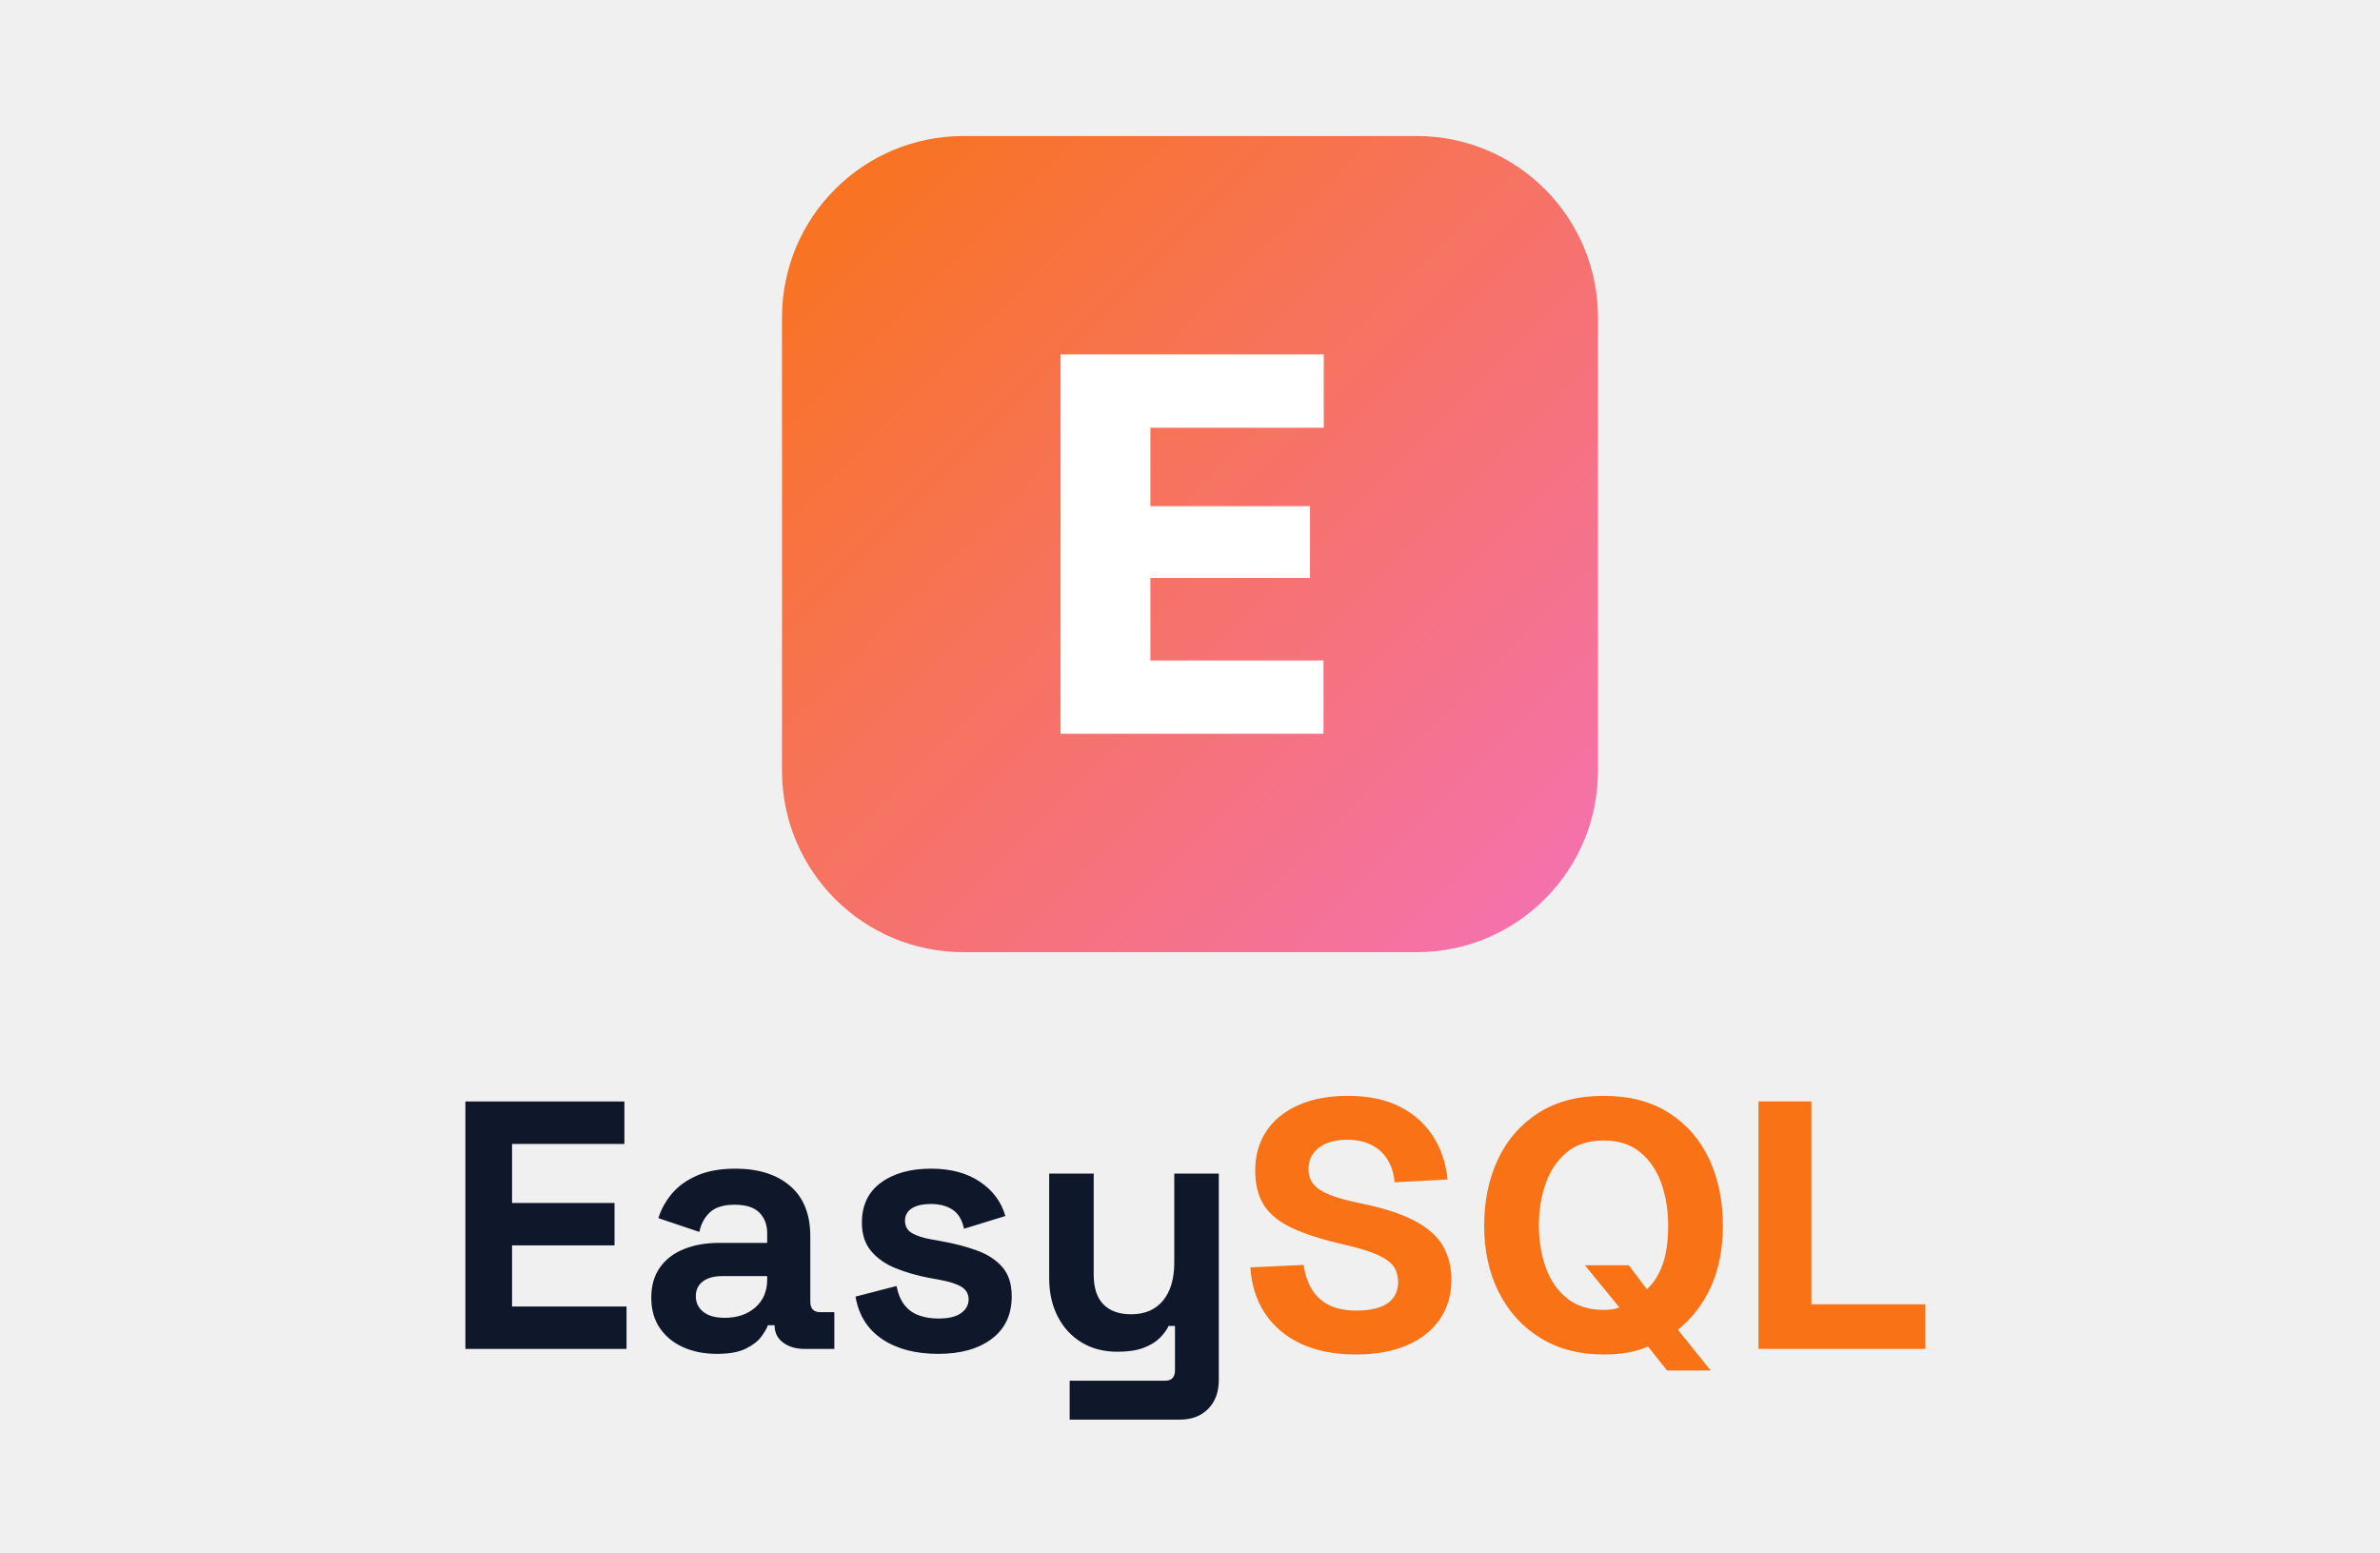
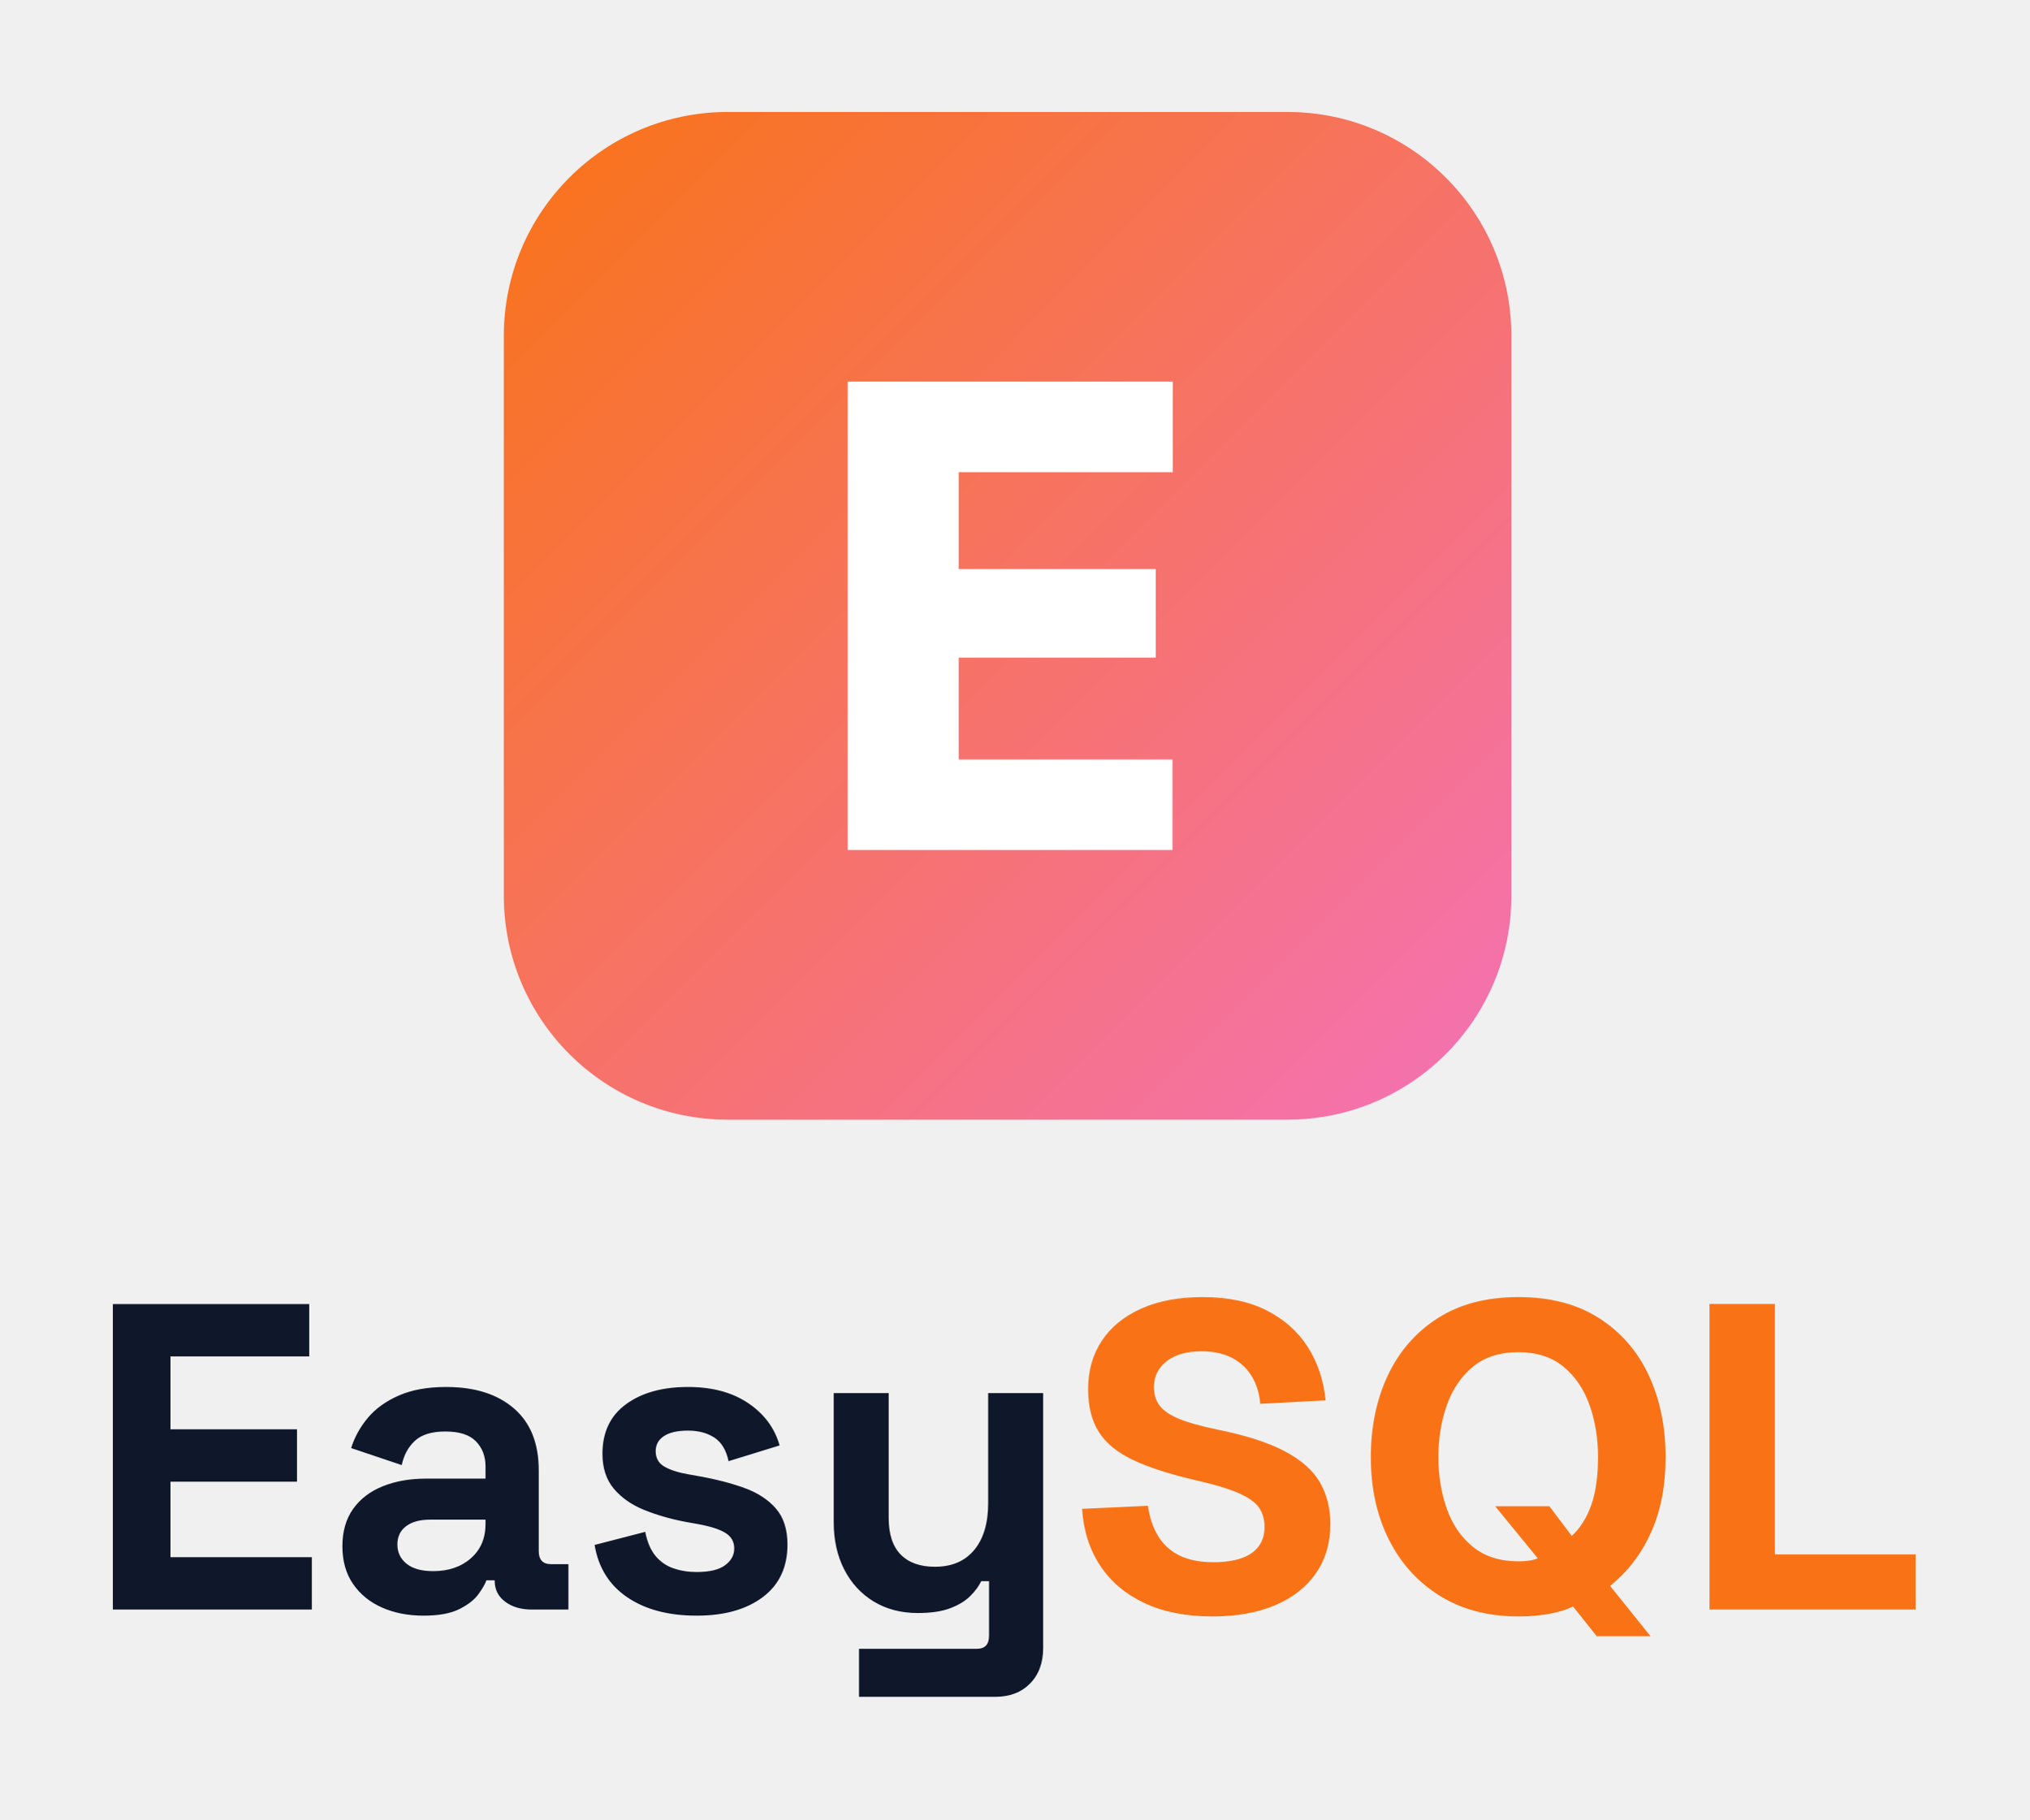
- <svg xmlns="http://www.w3.org/2000/svg" viewBox="0 0 210 137" width="210" height="137">
+ <svg xmlns="http://www.w3.org/2000/svg" viewBox="33 4 145 130" width="145" height="130">
  <defs>
    <linearGradient id="g1" x1="0" y1="0" x2="1" y2="1">
      <stop offset="0" stop-color="#F97316" />
      <stop offset="1" stop-color="#F472B6" />
    </linearGradient>
  </defs>
  <rect x="69" y="12" width="72" height="72" rx="16" fill="url(#g1)" />
  <path d="M93.579 64.733V31.267H116.803V37.735H101.507V44.653H115.59V50.987H101.507V58.265H116.781V64.733Z" fill="#FFFFFF" />
  <path d="M41.065 119.0V97.174H55.096V100.916H45.181V106.123H54.223V109.864H45.181V115.258H55.283V119.0ZM63.266 119.437Q61.613 119.437 60.303 118.86Q58.994 118.283 58.23 117.176Q57.466 116.069 57.466 114.479Q57.466 112.889 58.23 111.813Q58.994 110.737 60.35 110.192Q61.707 109.646 63.453 109.646H67.693V108.773Q67.693 107.682 67.007 106.98Q66.321 106.279 64.825 106.279Q63.359 106.279 62.642 106.949Q61.925 107.619 61.707 108.679L58.09 107.463Q58.464 106.279 59.29 105.296Q60.116 104.314 61.504 103.706Q62.891 103.098 64.887 103.098Q67.943 103.098 69.72 104.626Q71.497 106.154 71.497 109.054V114.822Q71.497 115.757 72.37 115.757H73.617V119.0H70.998Q69.845 119.0 69.096 118.439Q68.348 117.878 68.348 116.942V116.911H67.755Q67.631 117.285 67.194 117.893Q66.758 118.501 65.822 118.969Q64.887 119.437 63.266 119.437ZM63.952 116.256Q65.604 116.256 66.649 115.336Q67.693 114.417 67.693 112.889V112.577H63.733Q62.642 112.577 62.018 113.045Q61.395 113.512 61.395 114.354Q61.395 115.196 62.05 115.726Q62.704 116.256 63.952 116.256ZM82.784 119.437Q79.76 119.437 77.827 118.127Q75.893 116.817 75.488 114.385L79.105 113.45Q79.323 114.541 79.838 115.165Q80.352 115.788 81.116 116.053Q81.88 116.319 82.784 116.319Q84.156 116.319 84.811 115.835Q85.466 115.352 85.466 114.635Q85.466 113.918 84.842 113.528Q84.219 113.138 82.847 112.889L81.974 112.733Q80.352 112.421 79.011 111.875Q77.671 111.33 76.86 110.363Q76.049 109.397 76.049 107.869Q76.049 105.561 77.733 104.33Q79.417 103.098 82.161 103.098Q84.749 103.098 86.463 104.252Q88.178 105.406 88.708 107.276L85.06 108.399Q84.811 107.214 84.047 106.715Q83.283 106.216 82.161 106.216Q81.038 106.216 80.446 106.606Q79.853 106.996 79.853 107.682Q79.853 108.43 80.477 108.789Q81.101 109.147 82.161 109.334L83.034 109.49Q84.78 109.802 86.198 110.316Q87.617 110.831 88.443 111.782Q89.27 112.733 89.27 114.354Q89.27 116.786 87.508 118.111Q85.746 119.437 82.784 119.437ZM94.383 125.236V121.806H102.802Q103.675 121.806 103.675 120.871V116.973H103.114Q102.864 117.503 102.334 118.033Q101.804 118.563 100.9 118.906Q99.996 119.249 98.592 119.249Q96.784 119.249 95.428 118.423Q94.071 117.597 93.323 116.131Q92.575 114.666 92.575 112.764V103.535H96.503V112.452Q96.503 114.198 97.361 115.071Q98.218 115.944 99.809 115.944Q101.617 115.944 102.615 114.744Q103.612 113.543 103.612 111.392V103.535H107.541V121.744Q107.541 123.334 106.606 124.285Q105.67 125.236 104.111 125.236Z" fill="#0F172A" />
  <path d="M119.64 119.492Q116.811 119.492 114.781 118.539Q112.752 117.585 111.614 115.863Q110.476 114.141 110.323 111.805L115.027 111.589Q115.212 112.881 115.781 113.788Q116.35 114.695 117.318 115.156Q118.287 115.618 119.701 115.618Q120.87 115.618 121.685 115.341Q122.5 115.064 122.93 114.495Q123.361 113.926 123.361 113.096Q123.361 112.327 122.992 111.758Q122.623 111.189 121.577 110.713Q120.532 110.236 118.502 109.775Q115.704 109.129 113.997 108.33Q112.291 107.53 111.522 106.316Q110.753 105.101 110.753 103.256Q110.753 101.288 111.722 99.812Q112.69 98.336 114.535 97.506Q116.38 96.675 118.933 96.675Q121.639 96.675 123.514 97.629Q125.39 98.582 126.451 100.242Q127.512 101.903 127.727 104.055L123.053 104.302Q122.961 103.164 122.438 102.318Q121.915 101.472 121.024 101.011Q120.132 100.55 118.871 100.55Q117.272 100.55 116.365 101.257Q115.458 101.965 115.458 103.102Q115.458 103.902 115.873 104.44Q116.288 104.978 117.257 105.378Q118.225 105.778 120.009 106.147Q123.053 106.761 124.821 107.699Q126.589 108.637 127.327 109.929Q128.065 111.22 128.065 112.881Q128.065 114.91 127.035 116.402Q126.005 117.893 124.114 118.692Q122.223 119.492 119.64 119.492ZM147.1 120.906 145.408 118.785Q144.701 119.123 143.702 119.308Q142.702 119.492 141.503 119.492Q138.274 119.492 135.907 118.031Q133.539 116.571 132.247 114.003Q130.956 111.436 130.956 108.114Q130.956 104.855 132.171 102.272Q133.385 99.689 135.738 98.182Q138.09 96.675 141.503 96.675Q144.916 96.675 147.269 98.182Q149.621 99.689 150.82 102.272Q152.02 104.855 152.02 108.114Q152.02 111.159 150.99 113.465Q149.959 115.771 148.053 117.309L150.943 120.906ZM141.503 115.556Q141.903 115.556 142.241 115.51Q142.579 115.464 142.887 115.341L139.843 111.62H143.717L145.316 113.742Q146.239 112.881 146.715 111.512Q147.192 110.144 147.192 108.114Q147.192 106.116 146.592 104.409Q145.993 102.703 144.732 101.657Q143.471 100.612 141.503 100.612Q139.504 100.612 138.244 101.657Q136.983 102.703 136.383 104.409Q135.784 106.116 135.784 108.114Q135.784 110.082 136.383 111.789Q136.983 113.496 138.259 114.526Q139.535 115.556 141.503 115.556ZM155.156 119.0V97.168H159.83V117.739L157.247 115.064H169.885V119.0Z" fill="#F97316" />
</svg>
